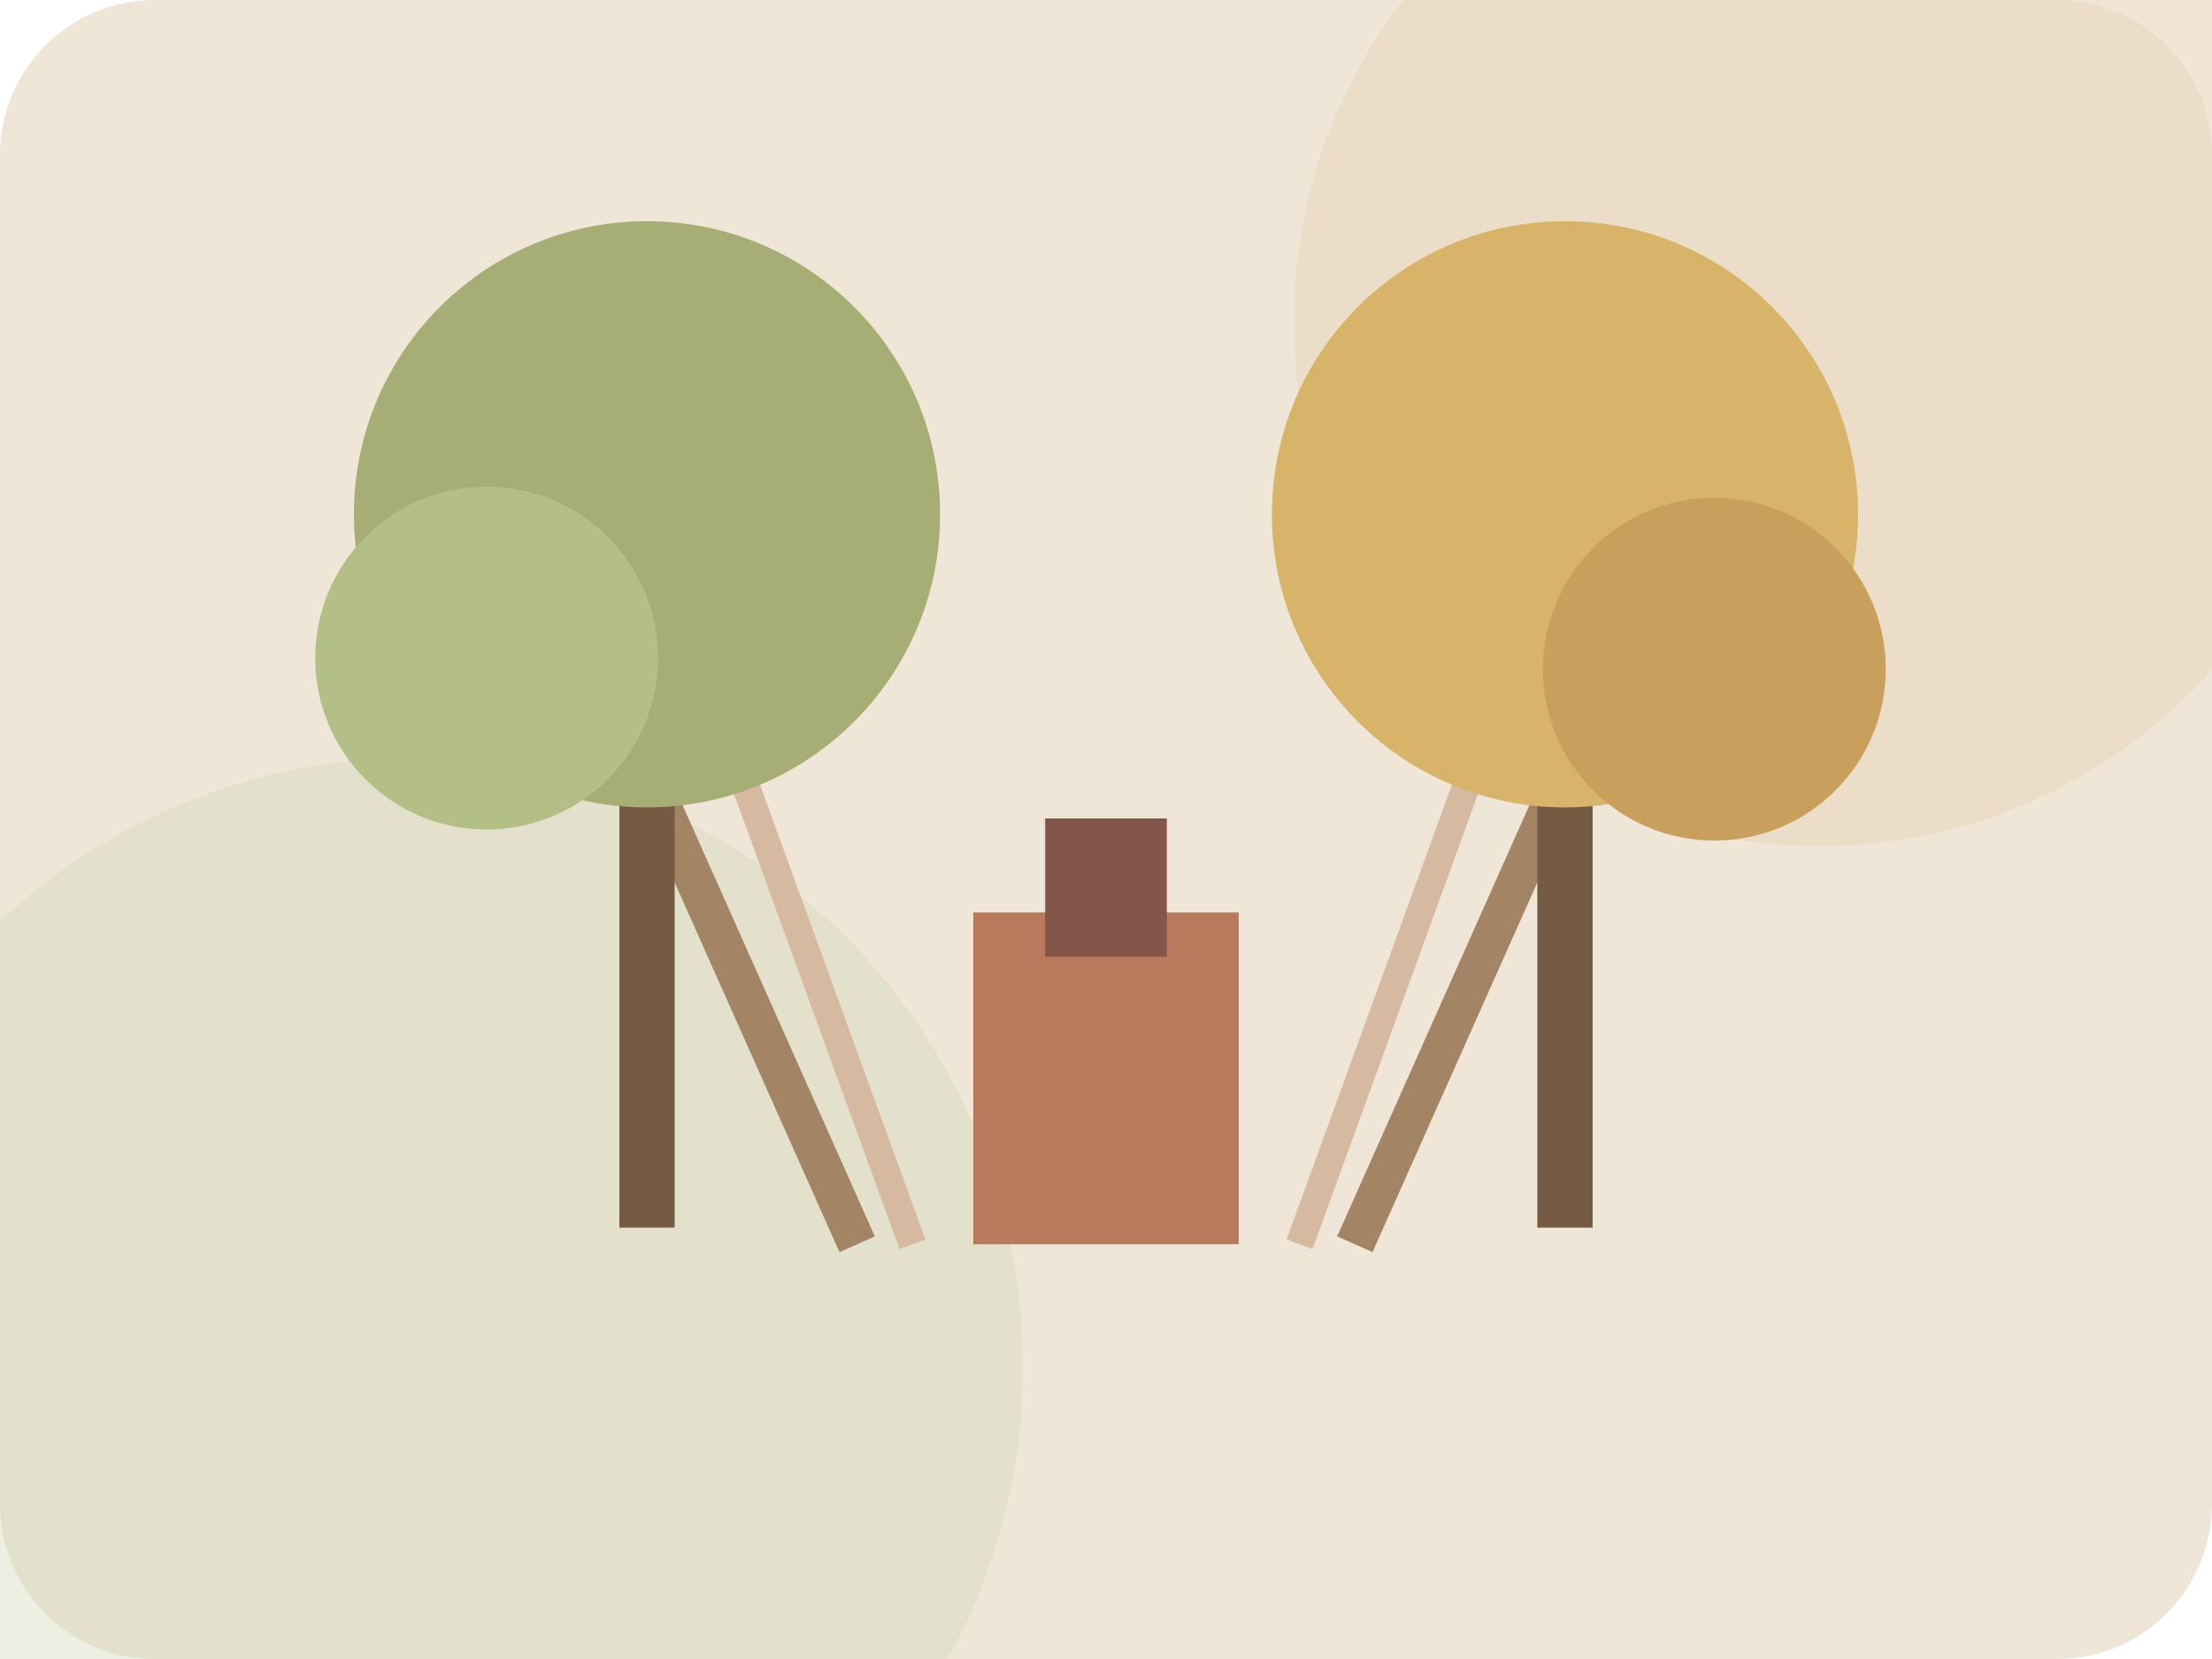
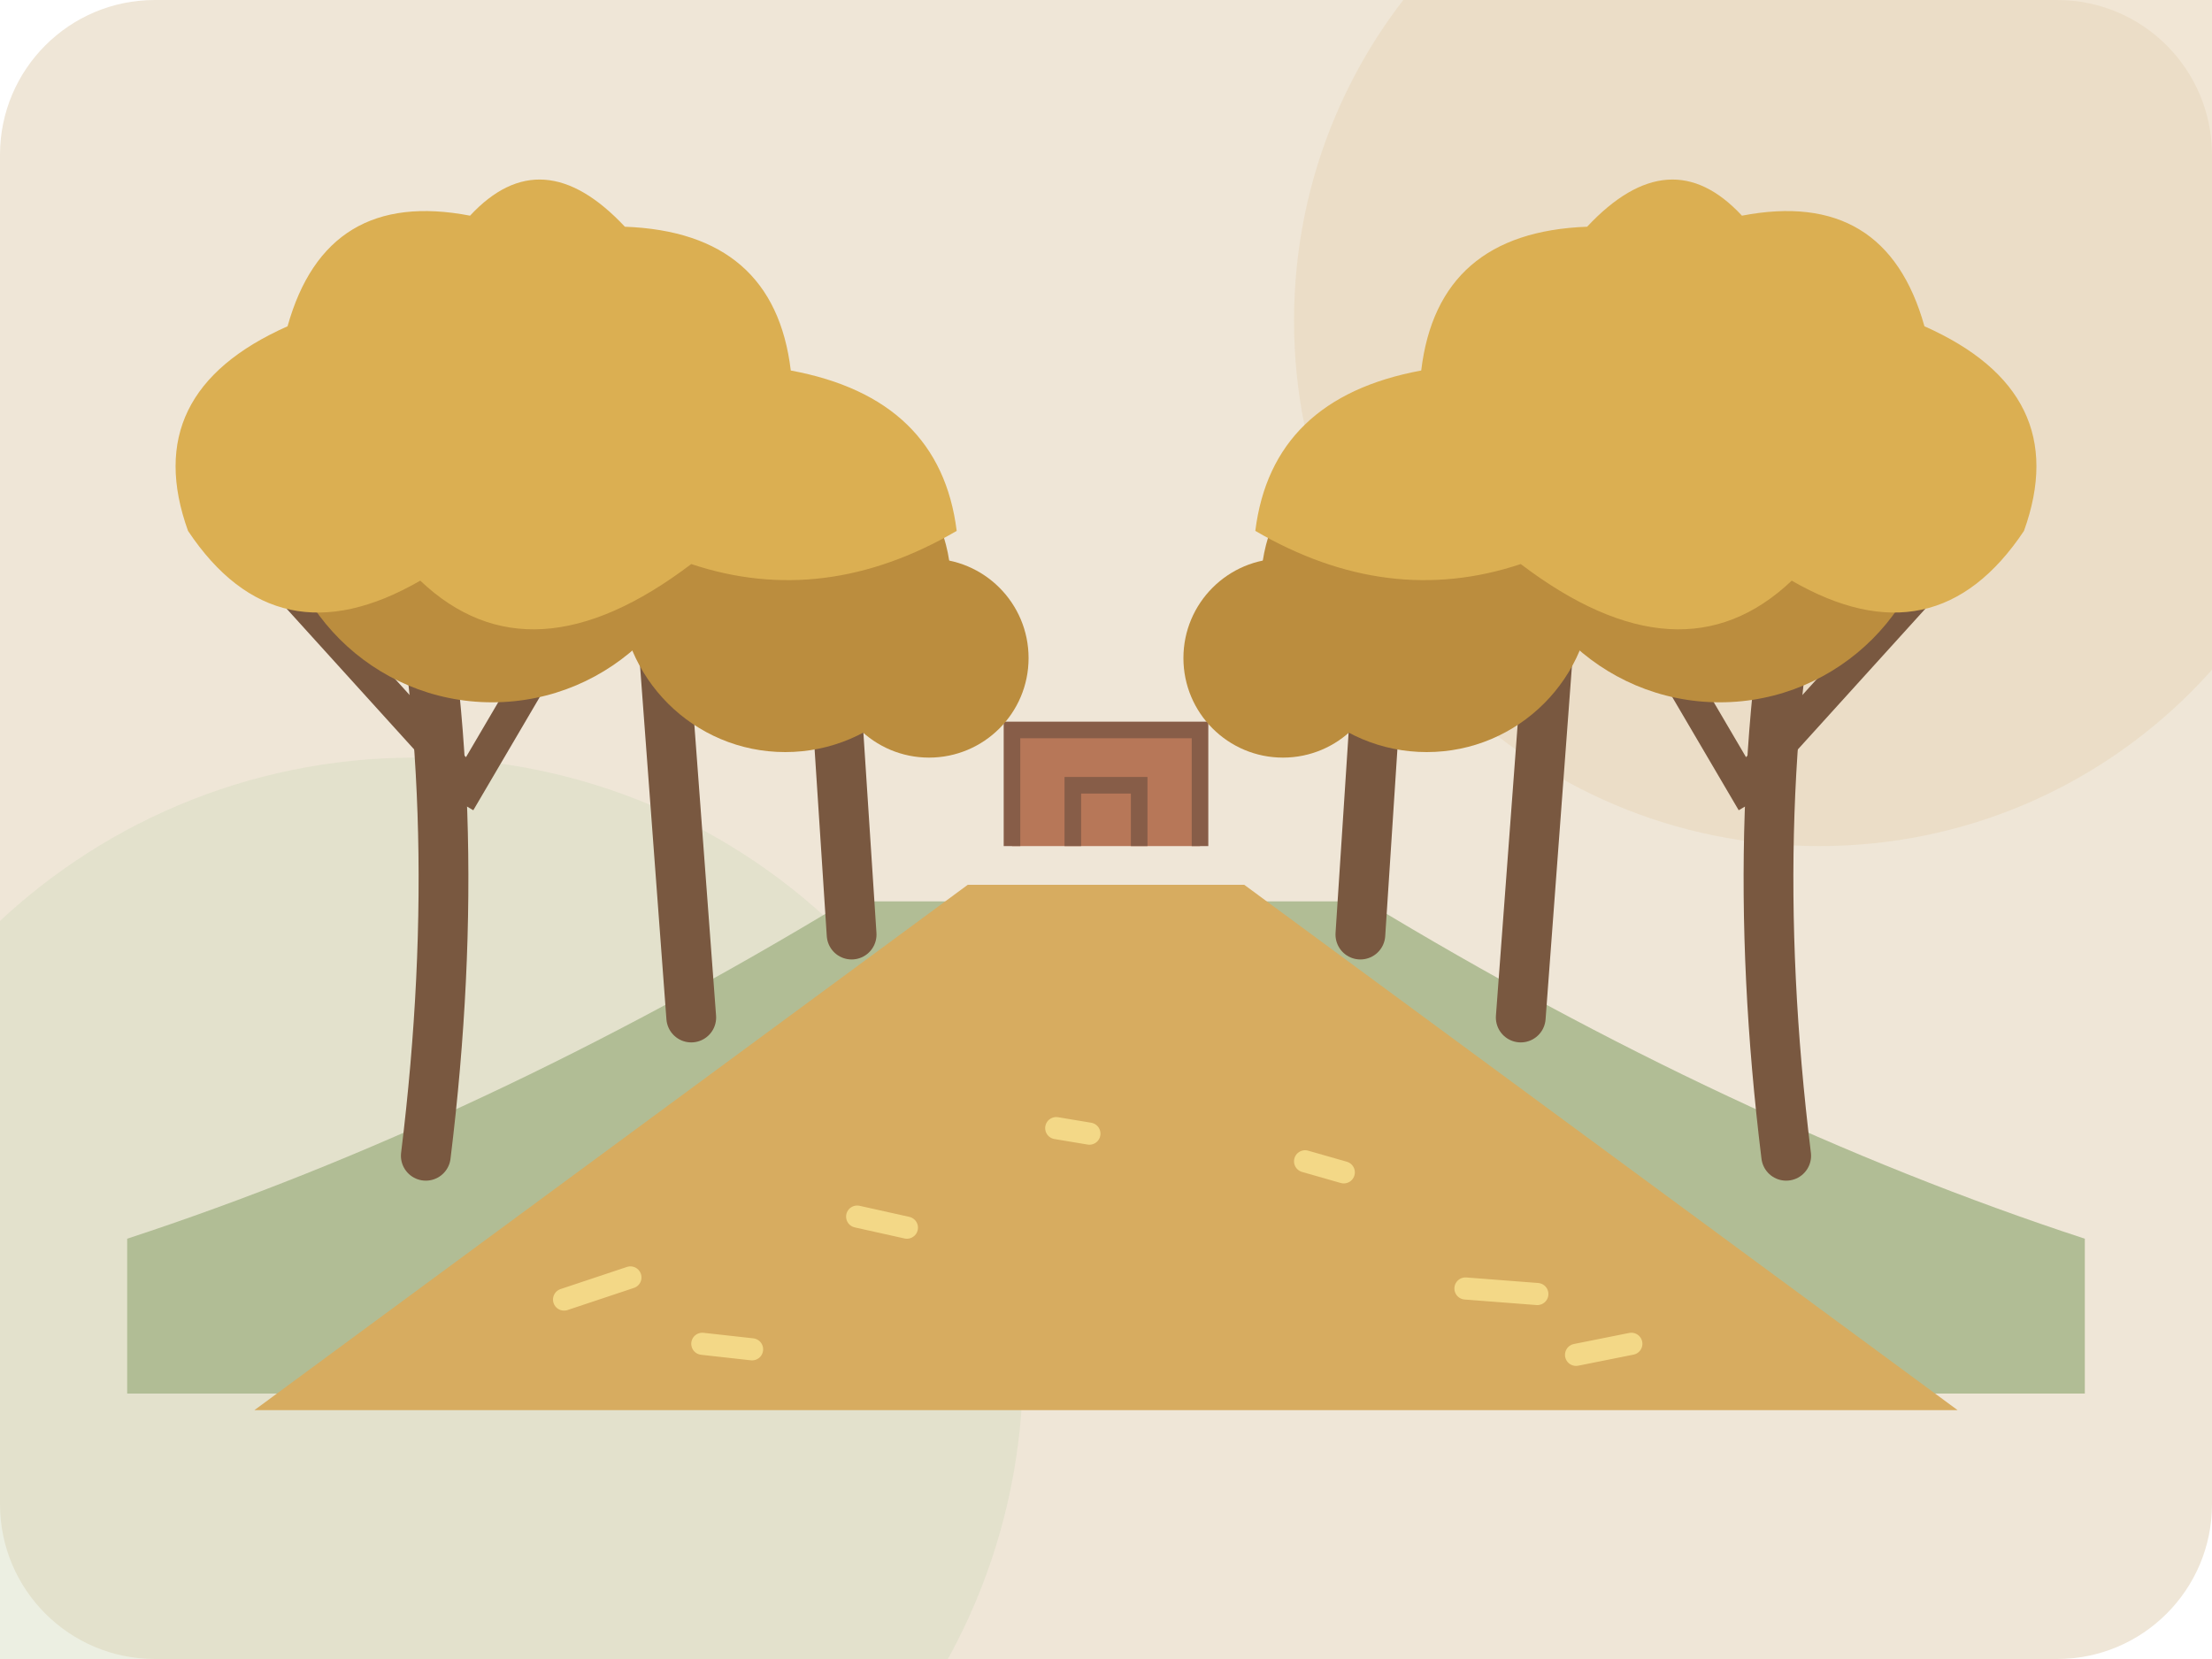
- <svg xmlns="http://www.w3.org/2000/svg" width="400" height="300" viewBox="0 0 400 300" role="img" aria-label="avenue">
+ <svg xmlns="http://www.w3.org/2000/svg" width="400" height="300" viewBox="0 0 400 300">
  <rect width="400" height="300" rx="28" fill="#EFE6D7" />
  <circle cx="329" cy="58" r="95" fill="#E9D9BF" opacity=".65" />
  <circle cx="75" cy="247" r="110" fill="#D4DBBF" opacity=".45" />
-   <path d="M165 225l-60-165M235 225l60-165" stroke="#D5B9A0" stroke-width="5" />
-   <path d="M155 225L85 68M245 225l70-157" stroke="#A38465" stroke-width="7" />
-   <path d="M117 111v111m166-111v111" stroke="#755A44" stroke-width="10" />
-   <circle cx="117" cy="93" r="53" fill="#A6AD75" />
-   <circle cx="283" cy="93" r="53" fill="#D7B46A" />
-   <circle cx="88" cy="119" r="31" fill="#B4BF88" />
-   <circle cx="310" cy="121" r="31" fill="#C8A05C" />
-   <path d="M176 165h48v60h-48z" fill="#B8795C" />
-   <path d="M189 148h22v25h-22z" fill="#845549" />
+   <path d="M23 224q64-21 130-61h94q66 40 130 61v28H23z" fill="#B1BD95" />
+   <path d="M175 160h50l129 95H46z" fill="#D7AC60" />
+   <path d="M183 153v-21h34v21m-23 0v-11h12v11" fill="#B77758" stroke="#875D48" stroke-width="3" />
+   <path d="M77 209q8-65-4-118m52 93-5-67m34 52-3-46m172 86q-8-65 4-118m-52 93 5-67m-34 52 3-46" fill="none" stroke="#795840" stroke-width="9" stroke-linecap="round" />
+   <path d="M83 140l-29-32m29 37 27-46m207 41 29-32m-29 37-27-46" fill="none" stroke="#795840" stroke-width="6" />
+   <g fill="#BB8D3E">
+     <circle cx="89" cy="88" r="39" />
+     <circle cx="142" cy="106" r="30" />
+     <circle cx="168" cy="119" r="18" />
+     <circle cx="311" cy="88" r="39" />
+     <circle cx="258" cy="106" r="30" />
+     <circle cx="232" cy="119" r="18" />
+   </g>
+   <path d="M34 96q-9-25 18-37 7-25 33-20 13-14 28 2 27 1 30 26 27 5 30 29-24 14-48 6-29 22-49 3-26 15-42-9zm332 0q9-25-18-37-7-25-33-20-13-14-28 2-27 1-30 26-27 5-30 29 24 14 48 6 29 22 49 3 26 15 42-9z" fill="#DBAF52" />
+   <path d="M102 235l12-4m13 12 9 1m19-24 9 2m72-12 7 2m22 21 13 1m7 11 10-2m-104-39 6 1" stroke="#F3D887" stroke-width="4" stroke-linecap="round" />
</svg>
